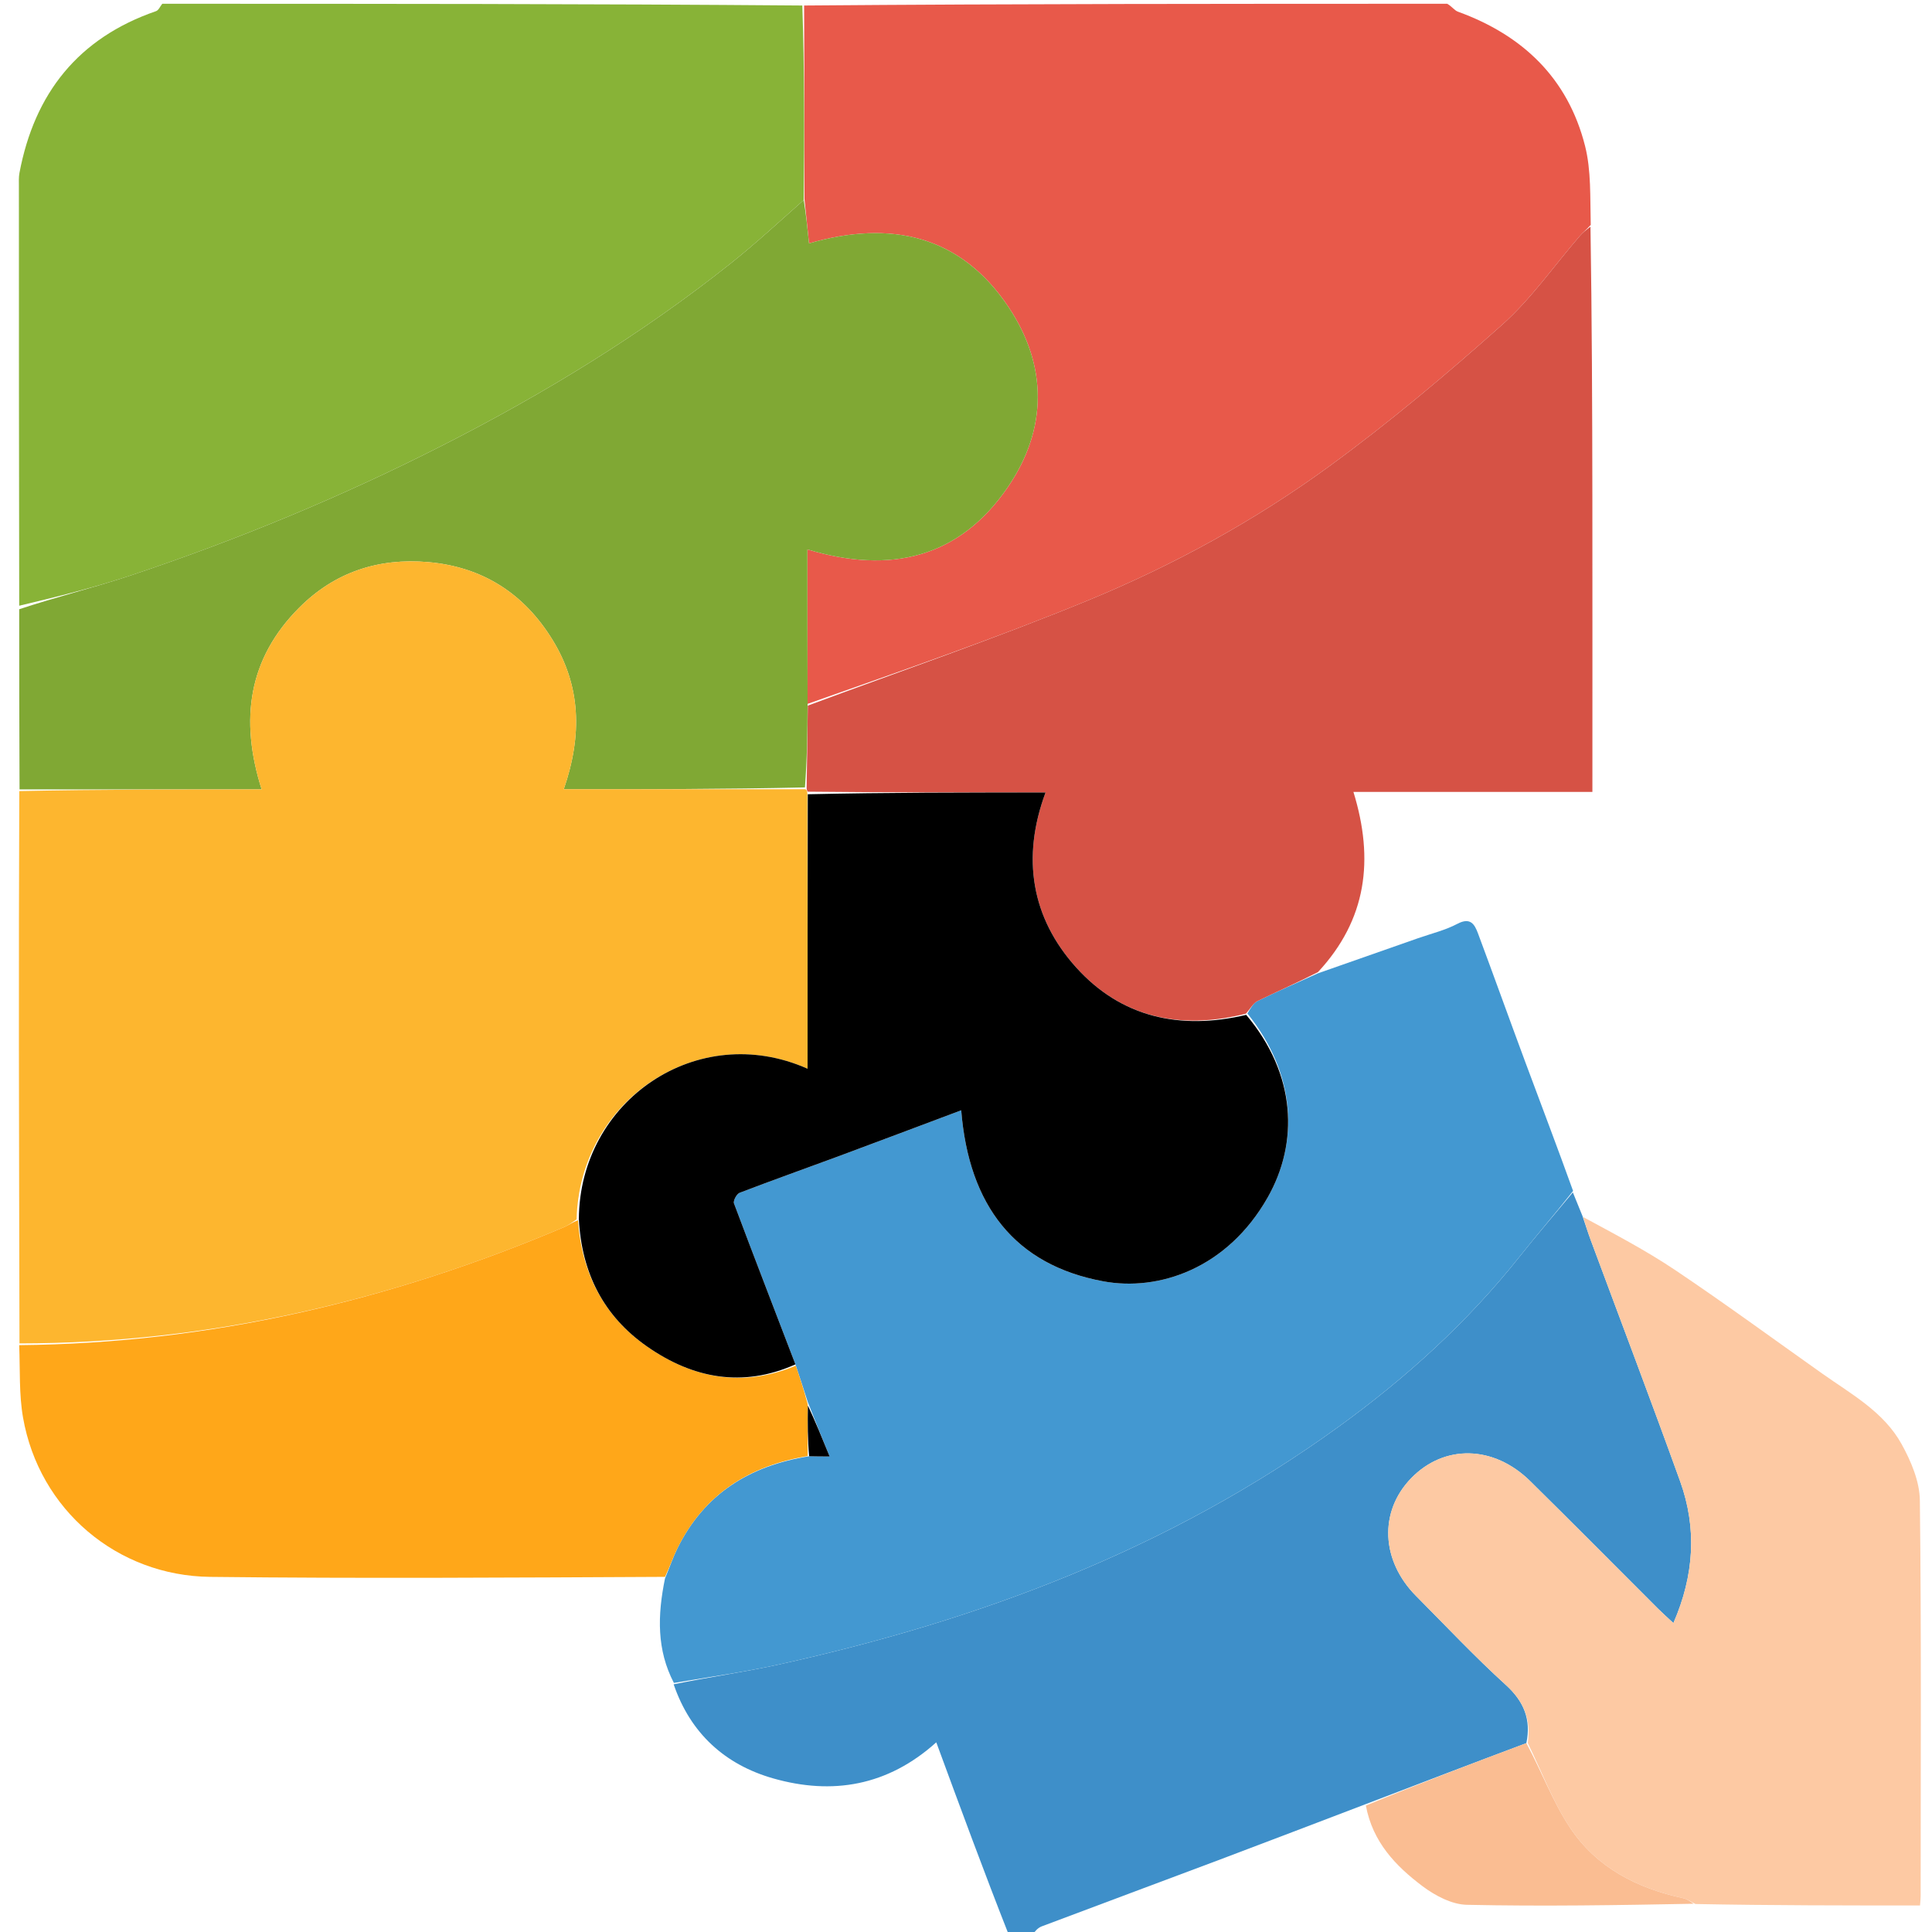
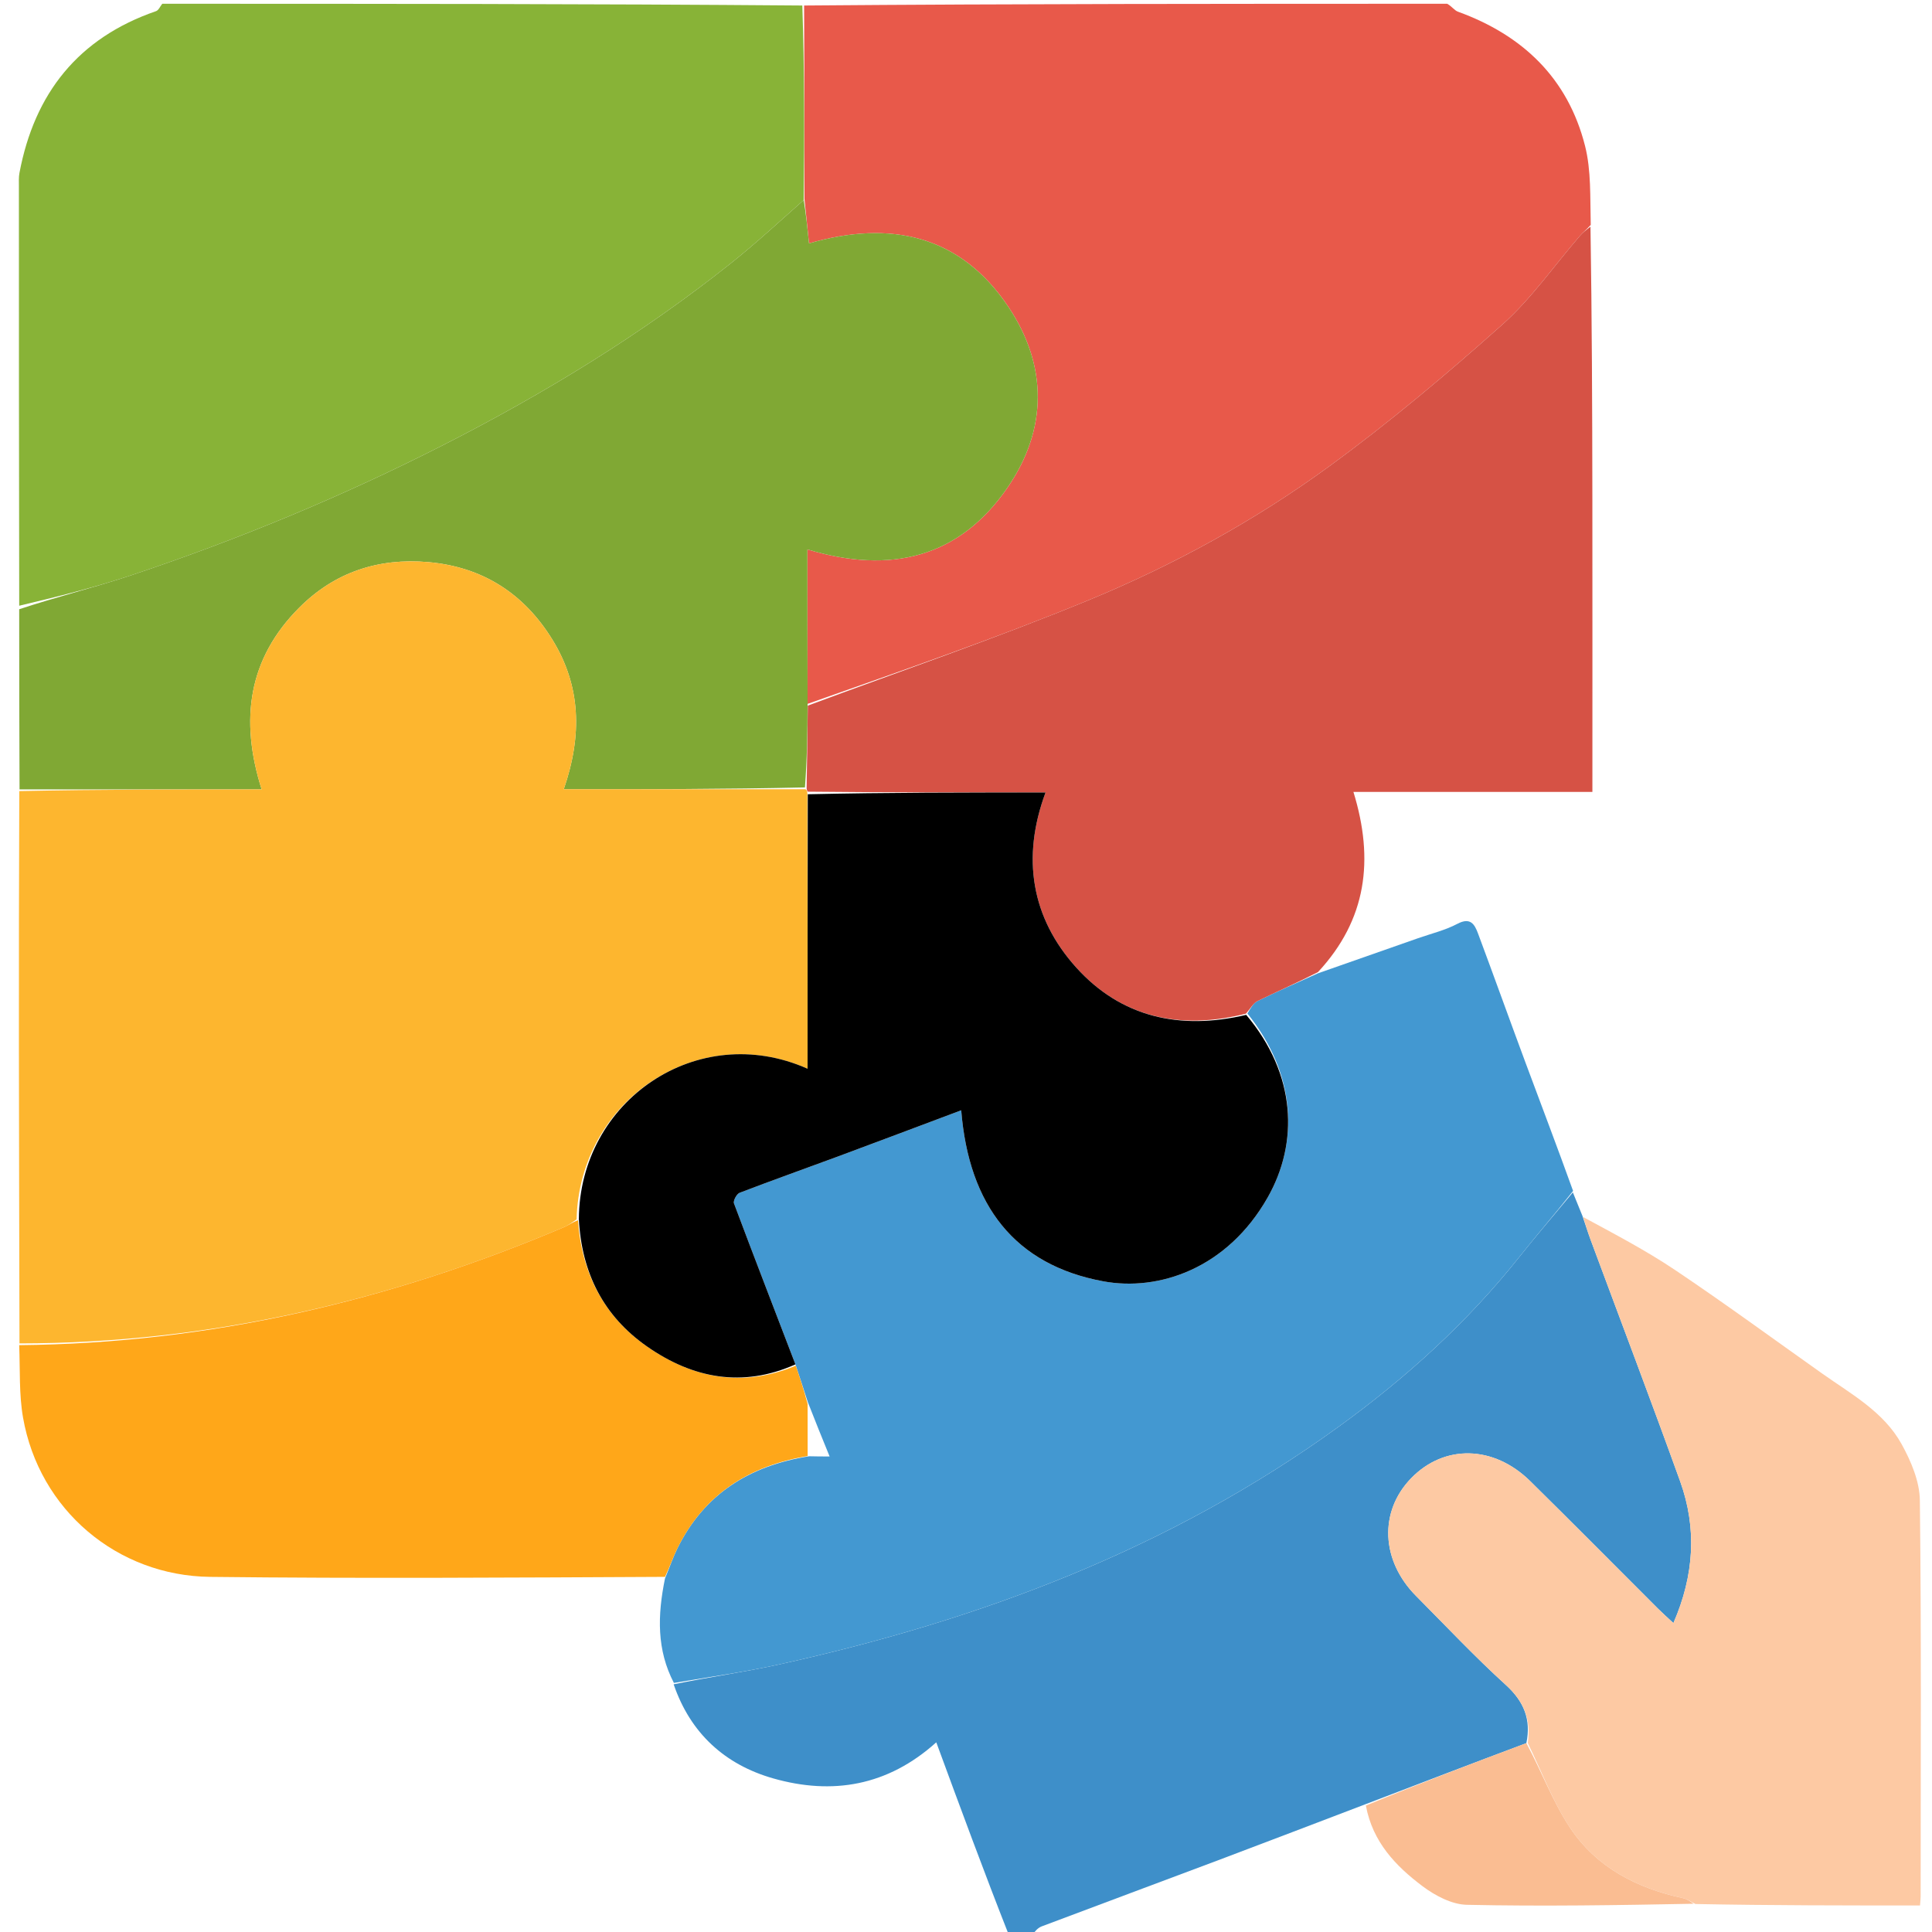
<svg xmlns="http://www.w3.org/2000/svg" version="1.1" id="Layer_1" x="0px" y="0px" width="100%" viewBox="0 0 512 512" enable-background="new 0 0 512 512" xml:space="preserve">
  <path fill="transparent" opacity="1" stroke="none" d=" M384,1   C426.979,1 469.957,1 512.968,1   C512.968,171.56 512.968,342.121 512.968,513   C433.646,513 354.292,513 274.138,512.721   C274.248,511.784 275.068,510.887 276.081,510.504   C291.68,504.616 307.315,498.824 322.919,492.948   C335.944,488.043 348.939,483.057 361.972,478.494   C363.766,488.17 369.897,494.536 376.985,499.861   C380.31,502.359 384.738,504.707 388.717,504.793   C408.807,505.227 428.913,504.895 449.477,504.901   C469.531,504.971 489.122,504.971 508.826,504.971   C508.907,503.821 508.992,503.18 508.992,502.54   C509,467.561 509.194,432.581 508.782,397.607   C508.723,392.592 506.44,387.219 503.941,382.699   C499.21,374.141 490.608,369.459 482.888,363.996   C469.92,354.82 457.105,345.416 443.919,336.567   C436.075,331.304 427.643,326.917 419.293,321.846   C418.349,319.7 417.586,317.846 416.884,315.613   C412.718,304.031 408.45,292.844 404.279,281.621   C400.044,270.225 395.942,258.779 391.694,247.388   C390.783,244.945 389.682,242.998 386.232,244.819   C382.968,246.541 379.26,247.422 375.742,248.657   C366.916,251.757 358.087,254.848 349.282,257.614   C362.186,243.727 364.21,227.86 358.672,209.867   C380.1,209.867 400.95,209.867 422.001,209.867   C422.001,183.605 422.026,157.985 421.994,132.365   C421.964,108.238 421.875,84.11 421.882,59.521   C421.377,52.243 421.71,45.195 420.05,38.653   C415.507,20.741 403.552,9.332 386.367,3.096   C385.446,2.762 384.783,1.715 384,1  z" />
  <path fill="#88B337" opacity="1" stroke="none" d=" M43,1   C99.354,1 155.708,1 212.627,1.461   C213.19,18.849 213.187,35.777 212.996,53.017   C206.4,58.859 200.175,64.617 193.554,69.877   C169.88,88.68 144.188,104.341 117.284,118.034   C90.678,131.575 63.148,142.966 34.845,152.428   C25.085,155.691 15.058,158.158 5.092,160.524   C5.02,123.146 5.009,86.233 5.006,49.32   C5.006,48.16 4.94,46.972 5.152,45.844   C9.127,24.732 20.743,10.069 41.345,2.958   C42.039,2.718 42.455,1.671 43,1  z" />
  <path fill="#E8594A" opacity="1" stroke="none" d=" M213.185,52.704   C213.187,35.777 213.19,18.849 213.096,1.461   C269.688,1 326.375,1 383.531,1   C384.783,1.715 385.446,2.762 386.367,3.096   C403.552,9.332 415.507,20.741 420.05,38.653   C421.71,45.195 421.377,52.243 421.564,59.61   C420.343,60.937 419.433,61.645 418.693,62.501   C411.852,70.41 405.796,79.192 398.058,86.09   C383.335,99.215 368.167,111.969 352.243,123.588   C332.462,138.021 310.894,149.825 288.266,159.138   C263.849,169.188 238.829,177.774 214.021,186.533   C213.969,172.693 213.969,159.319 213.969,145.601   C235.986,152.227 254.209,147.855 267.028,129.172   C277.633,113.714 277.638,96.903 267.27,81.378   C254.502,62.259 235.956,58.273 214.399,64.495   C213.986,60.479 213.585,56.592 213.185,52.704  z" />
  <path fill="transparent" opacity="1" stroke="none" d=" M42.531,1   C42.455,1.671 42.039,2.718 41.345,2.958   C20.743,10.069 9.127,24.732 5.152,45.844   C4.94,46.972 5.006,48.16 5.006,49.32   C5.009,86.233 5.02,123.146 5.026,160.989   C5.074,177.68 5.127,193.44 5.111,209.648   C5.028,232.419 4.986,254.742 5.007,277.065   C5.031,303.383 5.108,329.701 5.09,356.479   C5.341,363.181 5.033,369.532 6.099,375.643   C10.382,400.199 31.108,417.607 55.697,417.89   C95.775,418.351 135.862,418.077 175.945,418.532   C174.214,428.167 174.033,437.255 178.099,446.356   C182.953,459.336 192.137,467.655 204.914,471.295   C220.531,475.743 235.208,473.348 248.123,461.734   C254.591,479.3 260.796,496.15 267,513   C178.381,513 89.761,513 1.071,513   C1.071,342.333 1.071,171.667 1.078,1   C14.744,1 28.403,1 42.531,1  z" />
  <path fill="#3E8FC9" opacity="1" stroke="none" d=" M267.438,513   C260.796,496.15 254.591,479.3 248.123,461.734   C235.208,473.348 220.531,475.743 204.914,471.295   C192.137,467.655 182.953,459.336 178.528,446.359   C188.174,444.381 197.403,443.1 206.473,441.096   C259.799,429.313 310.15,410.391 354.749,378.098   C372.589,365.18 388.83,350.477 402.594,333.161   C407.218,327.343 412.074,321.709 416.824,315.991   C417.586,317.846 418.349,319.7 419.365,322.234   C420.255,324.8 420.842,326.705 421.535,328.571   C429.451,349.895 437.539,371.158 445.253,392.555   C449.756,405.046 448.968,417.488 443.472,430.131   C441.861,428.631 440.629,427.551 439.472,426.397   C428.157,415.105 416.918,403.736 405.53,392.52   C395.816,382.953 382.712,382.722 373.956,391.757   C365.417,400.568 365.952,413.573 375.289,422.966   C383.154,430.878 390.806,439.031 399.054,446.523   C403.878,450.904 405.8,455.704 404.501,461.95   C390.069,467.354 376.009,472.73 361.948,478.106   C348.939,483.057 335.944,488.043 322.919,492.948   C307.315,498.824 291.68,504.616 276.081,510.504   C275.068,510.887 274.248,511.784 273.669,512.721   C271.958,513 269.917,513 267.438,513  z" />
  <path fill="#4398D1" opacity="1" stroke="none" d=" M416.884,315.613   C412.074,321.709 407.218,327.343 402.594,333.161   C388.83,350.477 372.589,365.18 354.749,378.098   C310.15,410.391 259.799,429.313 206.473,441.096   C197.403,443.1 188.174,444.381 178.589,445.993   C174.033,437.255 174.214,428.167 176.233,418.304   C177.51,415.211 178.347,412.691 179.512,410.333   C186.603,395.976 198.557,388.421 214.434,385.923   C216.398,385.978 217.963,385.978 219.856,385.978   C217.838,381.026 216.002,376.517 214.094,371.616   C212.977,368.123 211.931,365.022 210.795,361.575   C205.272,347.133 199.808,333.051 194.508,318.906   C194.251,318.221 195.219,316.405 195.998,316.106   C204.607,312.8 213.306,309.727 221.953,306.519   C232.864,302.471 243.749,298.357 254.733,294.238   C256.773,319.516 268.972,335.221 292.357,339.557   C307.037,342.279 325.221,336.238 335.956,317.321   C344.178,302.834 343.577,284.742 330.583,268.591   C331.406,267.256 332.111,265.845 333.238,265.294   C338.515,262.714 343.907,260.371 349.259,257.943   C358.087,254.848 366.916,251.757 375.742,248.657   C379.26,247.422 382.968,246.541 386.232,244.819   C389.682,242.998 390.783,244.945 391.694,247.388   C395.942,258.779 400.044,270.225 404.279,281.621   C408.45,292.844 412.718,304.031 416.884,315.613  z" />
  <path fill="#D65245" opacity="1" stroke="none" d=" M349.282,257.614   C343.907,260.371 338.515,262.714 333.238,265.294   C332.111,265.845 331.406,267.256 330.184,268.628   C312.637,273.101 297.067,269.551 285.221,256.417   C273.331,243.235 270.658,227.335 277.079,210.015   C255.721,210.015 234.922,210.015 214.016,209.801   C213.91,209.586 213.727,209.144 213.764,208.668   C213.892,201.127 213.982,194.063 214.072,186.999   C238.829,177.774 263.849,169.188 288.266,159.138   C310.894,149.825 332.462,138.021 352.243,123.588   C368.167,111.969 383.335,99.215 398.058,86.09   C405.796,79.192 411.852,70.41 418.693,62.501   C419.433,61.645 420.343,60.937 421.493,60.071   C421.875,84.11 421.964,108.238 421.994,132.365   C422.026,157.985 422.001,183.605 422.001,209.867   C400.95,209.867 380.1,209.867 358.672,209.867   C364.21,227.86 362.186,243.727 349.282,257.614  z" />
  <path fill="#FDC9A3" opacity="1" stroke="none" d=" M404.872,461.923   C405.8,455.704 403.878,450.904 399.054,446.523   C390.806,439.031 383.154,430.878 375.289,422.966   C365.952,413.573 365.417,400.568 373.956,391.757   C382.712,382.722 395.816,382.953 405.53,392.52   C416.918,403.736 428.157,415.105 439.472,426.397   C440.629,427.551 441.861,428.631 443.472,430.131   C448.968,417.488 449.756,405.046 445.253,392.555   C437.539,371.158 429.451,349.895 421.535,328.571   C420.842,326.705 420.255,324.8 419.548,322.525   C427.643,326.917 436.075,331.304 443.919,336.567   C457.105,345.416 469.92,354.82 482.888,363.996   C490.608,369.459 499.21,374.141 503.941,382.699   C506.44,387.219 508.723,392.592 508.782,397.607   C509.194,432.581 509,467.561 508.992,502.54   C508.992,503.18 508.907,503.821 508.826,504.971   C489.122,504.971 469.531,504.971 449.312,504.584   C447.815,503.804 446.984,503.238 446.073,503.042   C433.821,500.41 423.074,494.892 416.079,484.363   C411.488,477.451 408.55,469.441 404.872,461.923  z" />
  <path fill="#FABD92" opacity="1" stroke="none" d=" M404.501,461.95   C408.55,469.441 411.488,477.451 416.079,484.363   C423.074,494.892 433.821,500.41 446.073,503.042   C446.984,503.238 447.815,503.804 448.848,504.514   C428.913,504.895 408.807,505.227 388.717,504.793   C384.738,504.707 380.31,502.359 376.985,499.861   C369.897,494.536 363.766,488.17 361.972,478.494   C376.009,472.73 390.069,467.354 404.501,461.95  z" />
  <path fill="#80A834" opacity="1" stroke="none" d=" M214.021,186.533   C213.982,194.063 213.892,201.127 213.319,208.675   C191.982,209.158 171.127,209.158 149.404,209.158   C154.389,194.68 153.867,181.718 146.443,169.602   C138.925,157.332 127.928,150.228 113.484,148.965   C100.327,147.814 88.749,151.592 79.324,161.013   C65.808,174.523 63.467,190.674 69.338,209.2   C47.404,209.2 26.291,209.2 5.179,209.2   C5.127,193.44 5.074,177.68 5.087,161.454   C15.058,158.158 25.085,155.691 34.845,152.428   C63.148,142.966 90.678,131.575 117.284,118.034   C144.188,104.341 169.88,88.68 193.554,69.877   C200.175,64.617 206.4,58.859 212.996,53.017   C213.585,56.592 213.986,60.479 214.399,64.495   C235.956,58.273 254.502,62.259 267.27,81.378   C277.638,96.903 277.633,113.714 267.028,129.172   C254.209,147.855 235.986,152.227 213.969,145.601   C213.969,159.319 213.969,172.693 214.021,186.533  z" />
  <path fill="#FDB62F" opacity="1" stroke="none" d=" M5.111,209.648   C26.291,209.2 47.404,209.2 69.338,209.2   C63.467,190.674 65.808,174.523 79.324,161.013   C88.749,151.592 100.327,147.814 113.484,148.965   C127.928,150.228 138.925,157.332 146.443,169.602   C153.867,181.718 154.389,194.68 149.404,209.158   C171.127,209.158 191.982,209.158 213.282,209.151   C213.727,209.144 213.91,209.586 213.963,210.269   C214.016,234.919 214.016,258.887 214.016,283.225   C184.829,270.254 153.552,291.691 152.804,323.14   C151.569,323.993 150.626,324.715 149.567,325.164   C103.423,344.756 55.487,355.985 5.163,356.018   C5.108,329.701 5.031,303.383 5.007,277.065   C4.986,254.742 5.028,232.419 5.111,209.648  z" />
  <path fill="#FFA719" opacity="1" stroke="none" d=" M5.09,356.479   C55.487,355.985 103.423,344.756 149.567,325.164   C150.626,324.715 151.569,323.993 153.164,323.363   C154.15,337.412 159.981,348.802 171.473,356.828   C183.578,365.283 196.763,367.85 210.884,361.922   C211.931,365.022 212.977,368.123 214.024,372.074   C214.028,377.24 214.032,381.554 214.036,385.868   C198.557,388.421 186.603,395.976 179.512,410.333   C178.347,412.691 177.51,415.211 176.233,417.884   C135.862,418.077 95.775,418.351 55.697,417.89   C31.108,417.607 10.382,400.199 6.099,375.643   C5.033,369.532 5.341,363.181 5.09,356.479  z" />
  <path fill="#000000" opacity="1" stroke="none" d=" M210.795,361.575   C196.763,367.85 183.578,365.283 171.473,356.828   C159.981,348.802 154.15,337.412 153.403,323.105   C153.552,291.691 184.829,270.254 214.016,283.225   C214.016,258.887 214.016,234.919 214.069,210.483   C234.922,210.015 255.721,210.015 277.079,210.015   C270.658,227.335 273.331,243.235 285.221,256.417   C297.067,269.551 312.637,273.101 330.26,268.949   C343.577,284.742 344.178,302.834 335.956,317.321   C325.221,336.238 307.037,342.279 292.357,339.557   C268.972,335.221 256.773,319.516 254.733,294.238   C243.749,298.357 232.864,302.471 221.953,306.519   C213.306,309.727 204.607,312.8 195.998,316.106   C195.219,316.405 194.251,318.221 194.508,318.906   C199.808,333.051 205.272,347.133 210.795,361.575  z" />
-   <path fill="#000000" opacity="1" stroke="none" d=" M214.434,385.923   C214.032,381.554 214.028,377.24 214.094,372.467   C216.002,376.517 217.838,381.026 219.856,385.978   C217.963,385.978 216.398,385.978 214.434,385.923  z" />
+   <path fill="transparent" opacity="1" stroke="none" d=" M214.434,385.923   C214.032,381.554 214.028,377.24 214.094,372.467   C216.002,376.517 217.838,381.026 219.856,385.978   C217.963,385.978 216.398,385.978 214.434,385.923  z" />
</svg>
